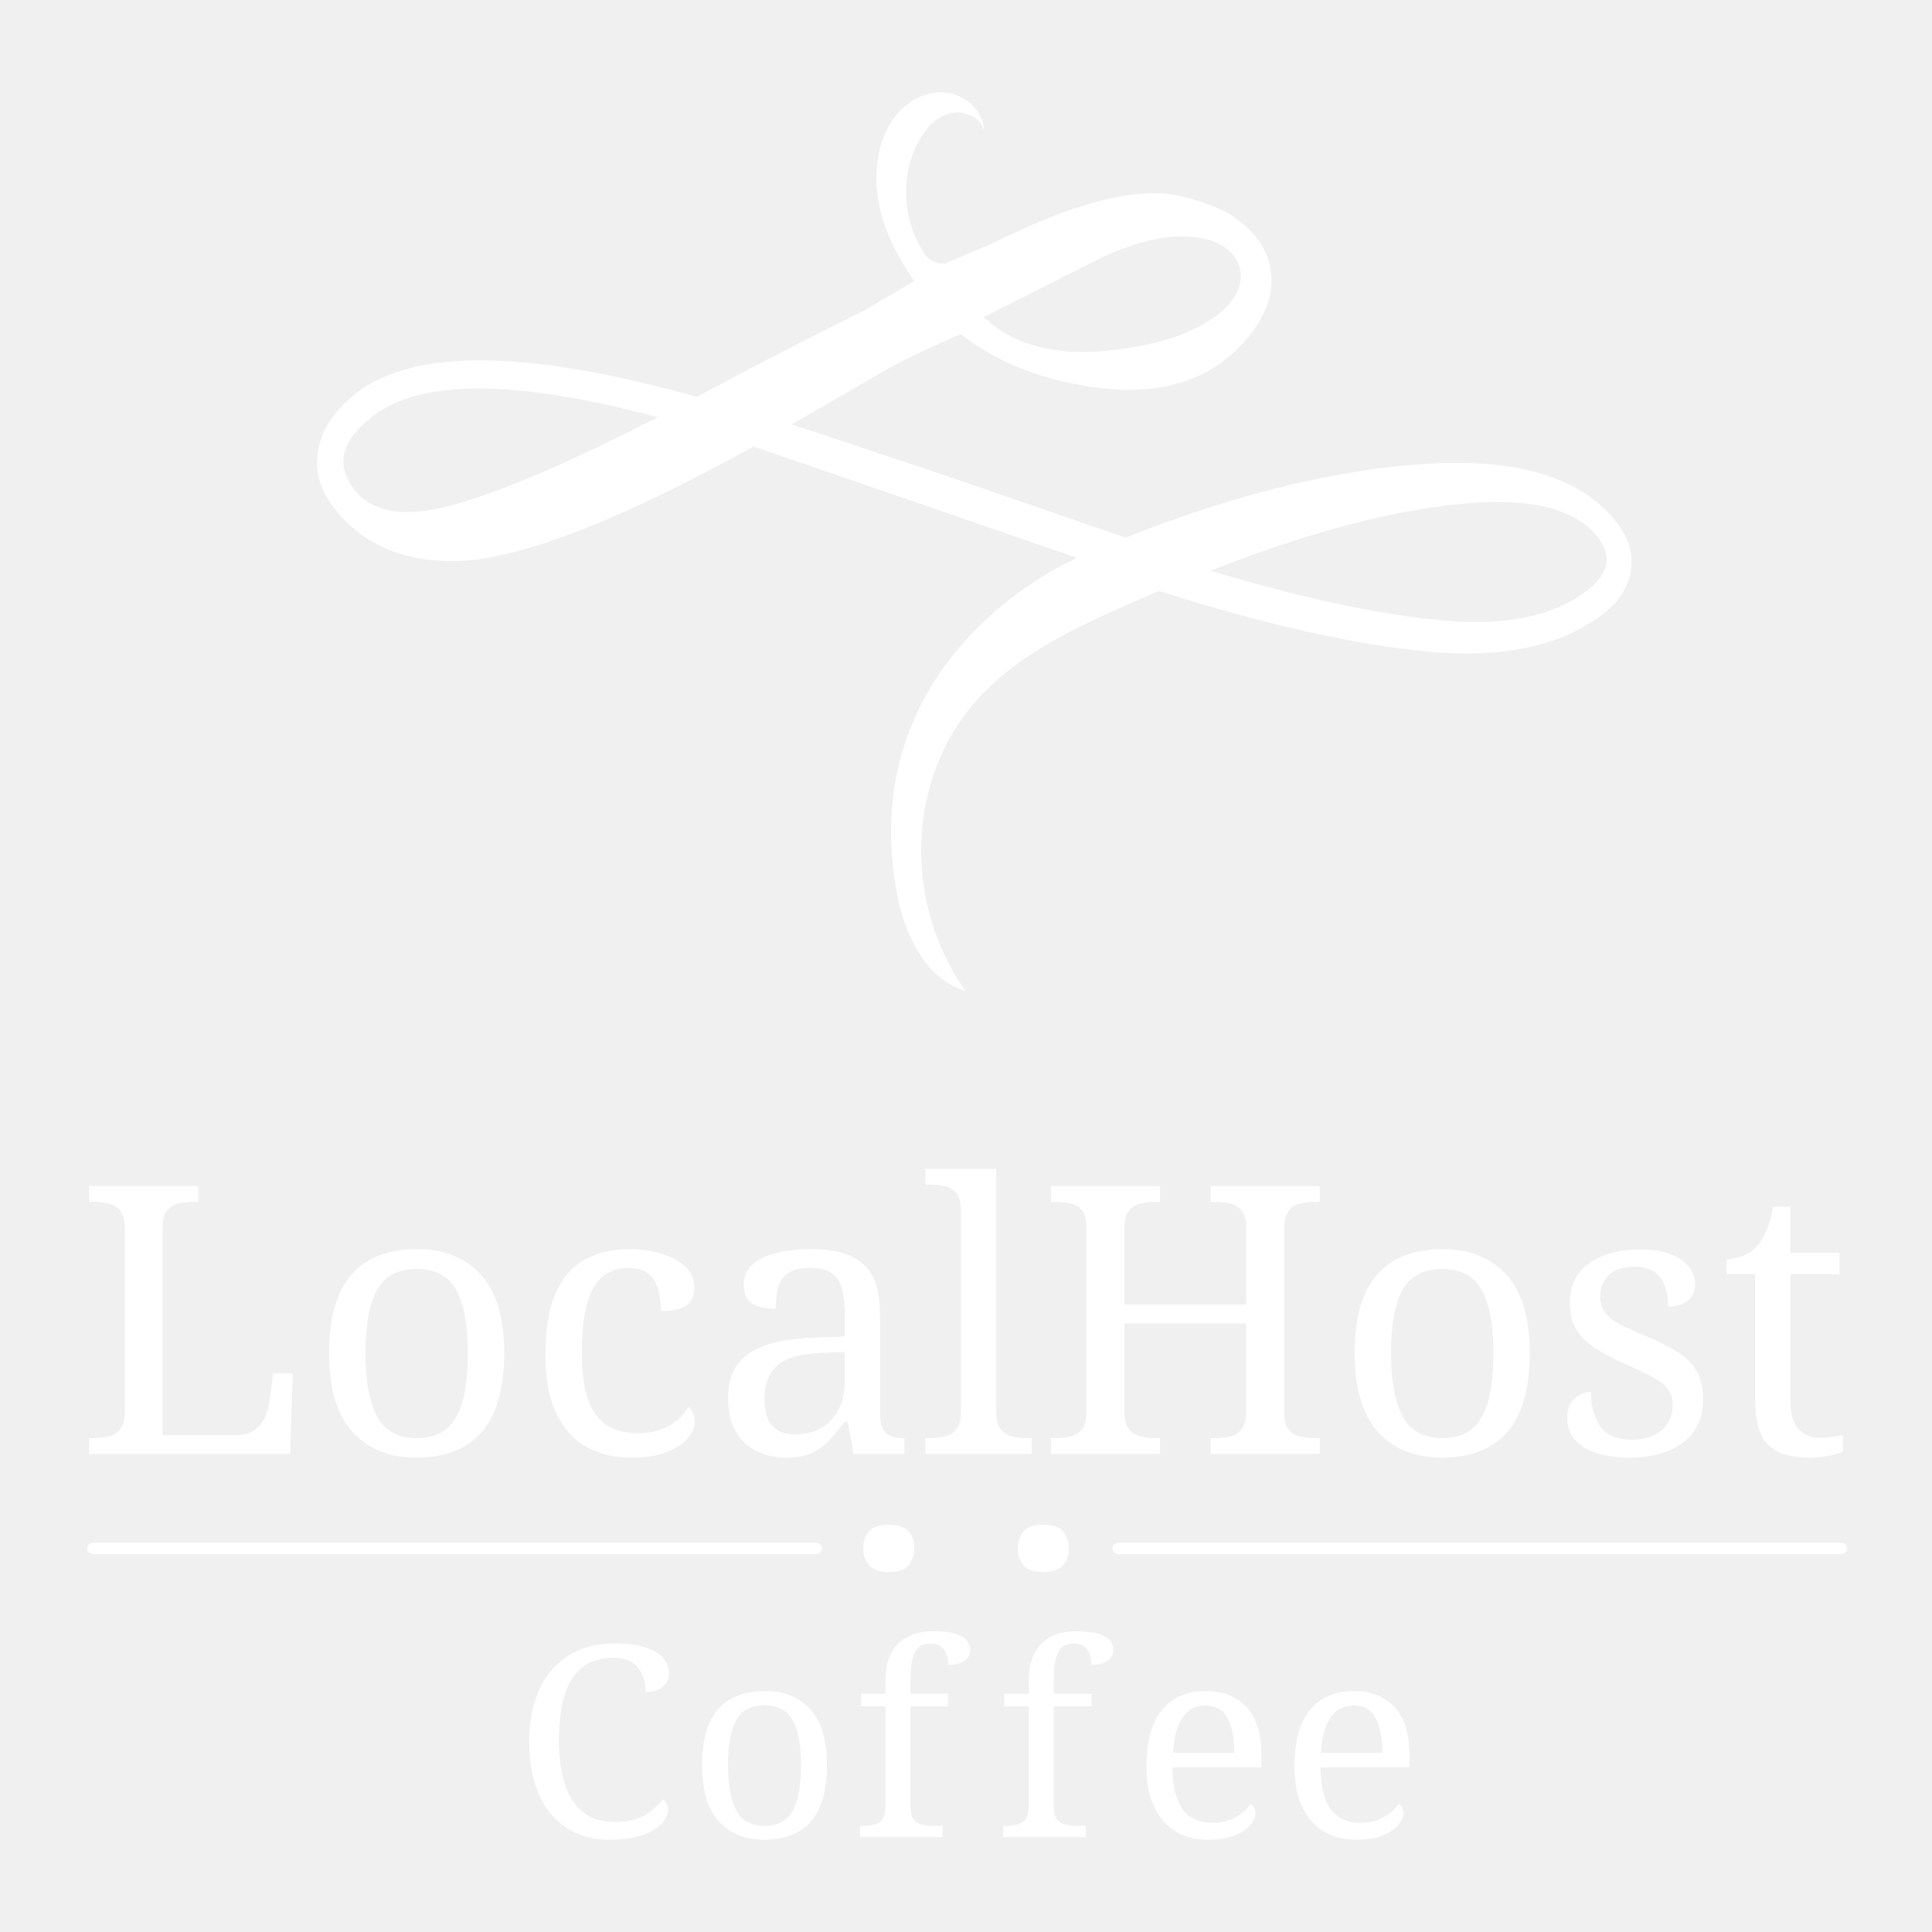
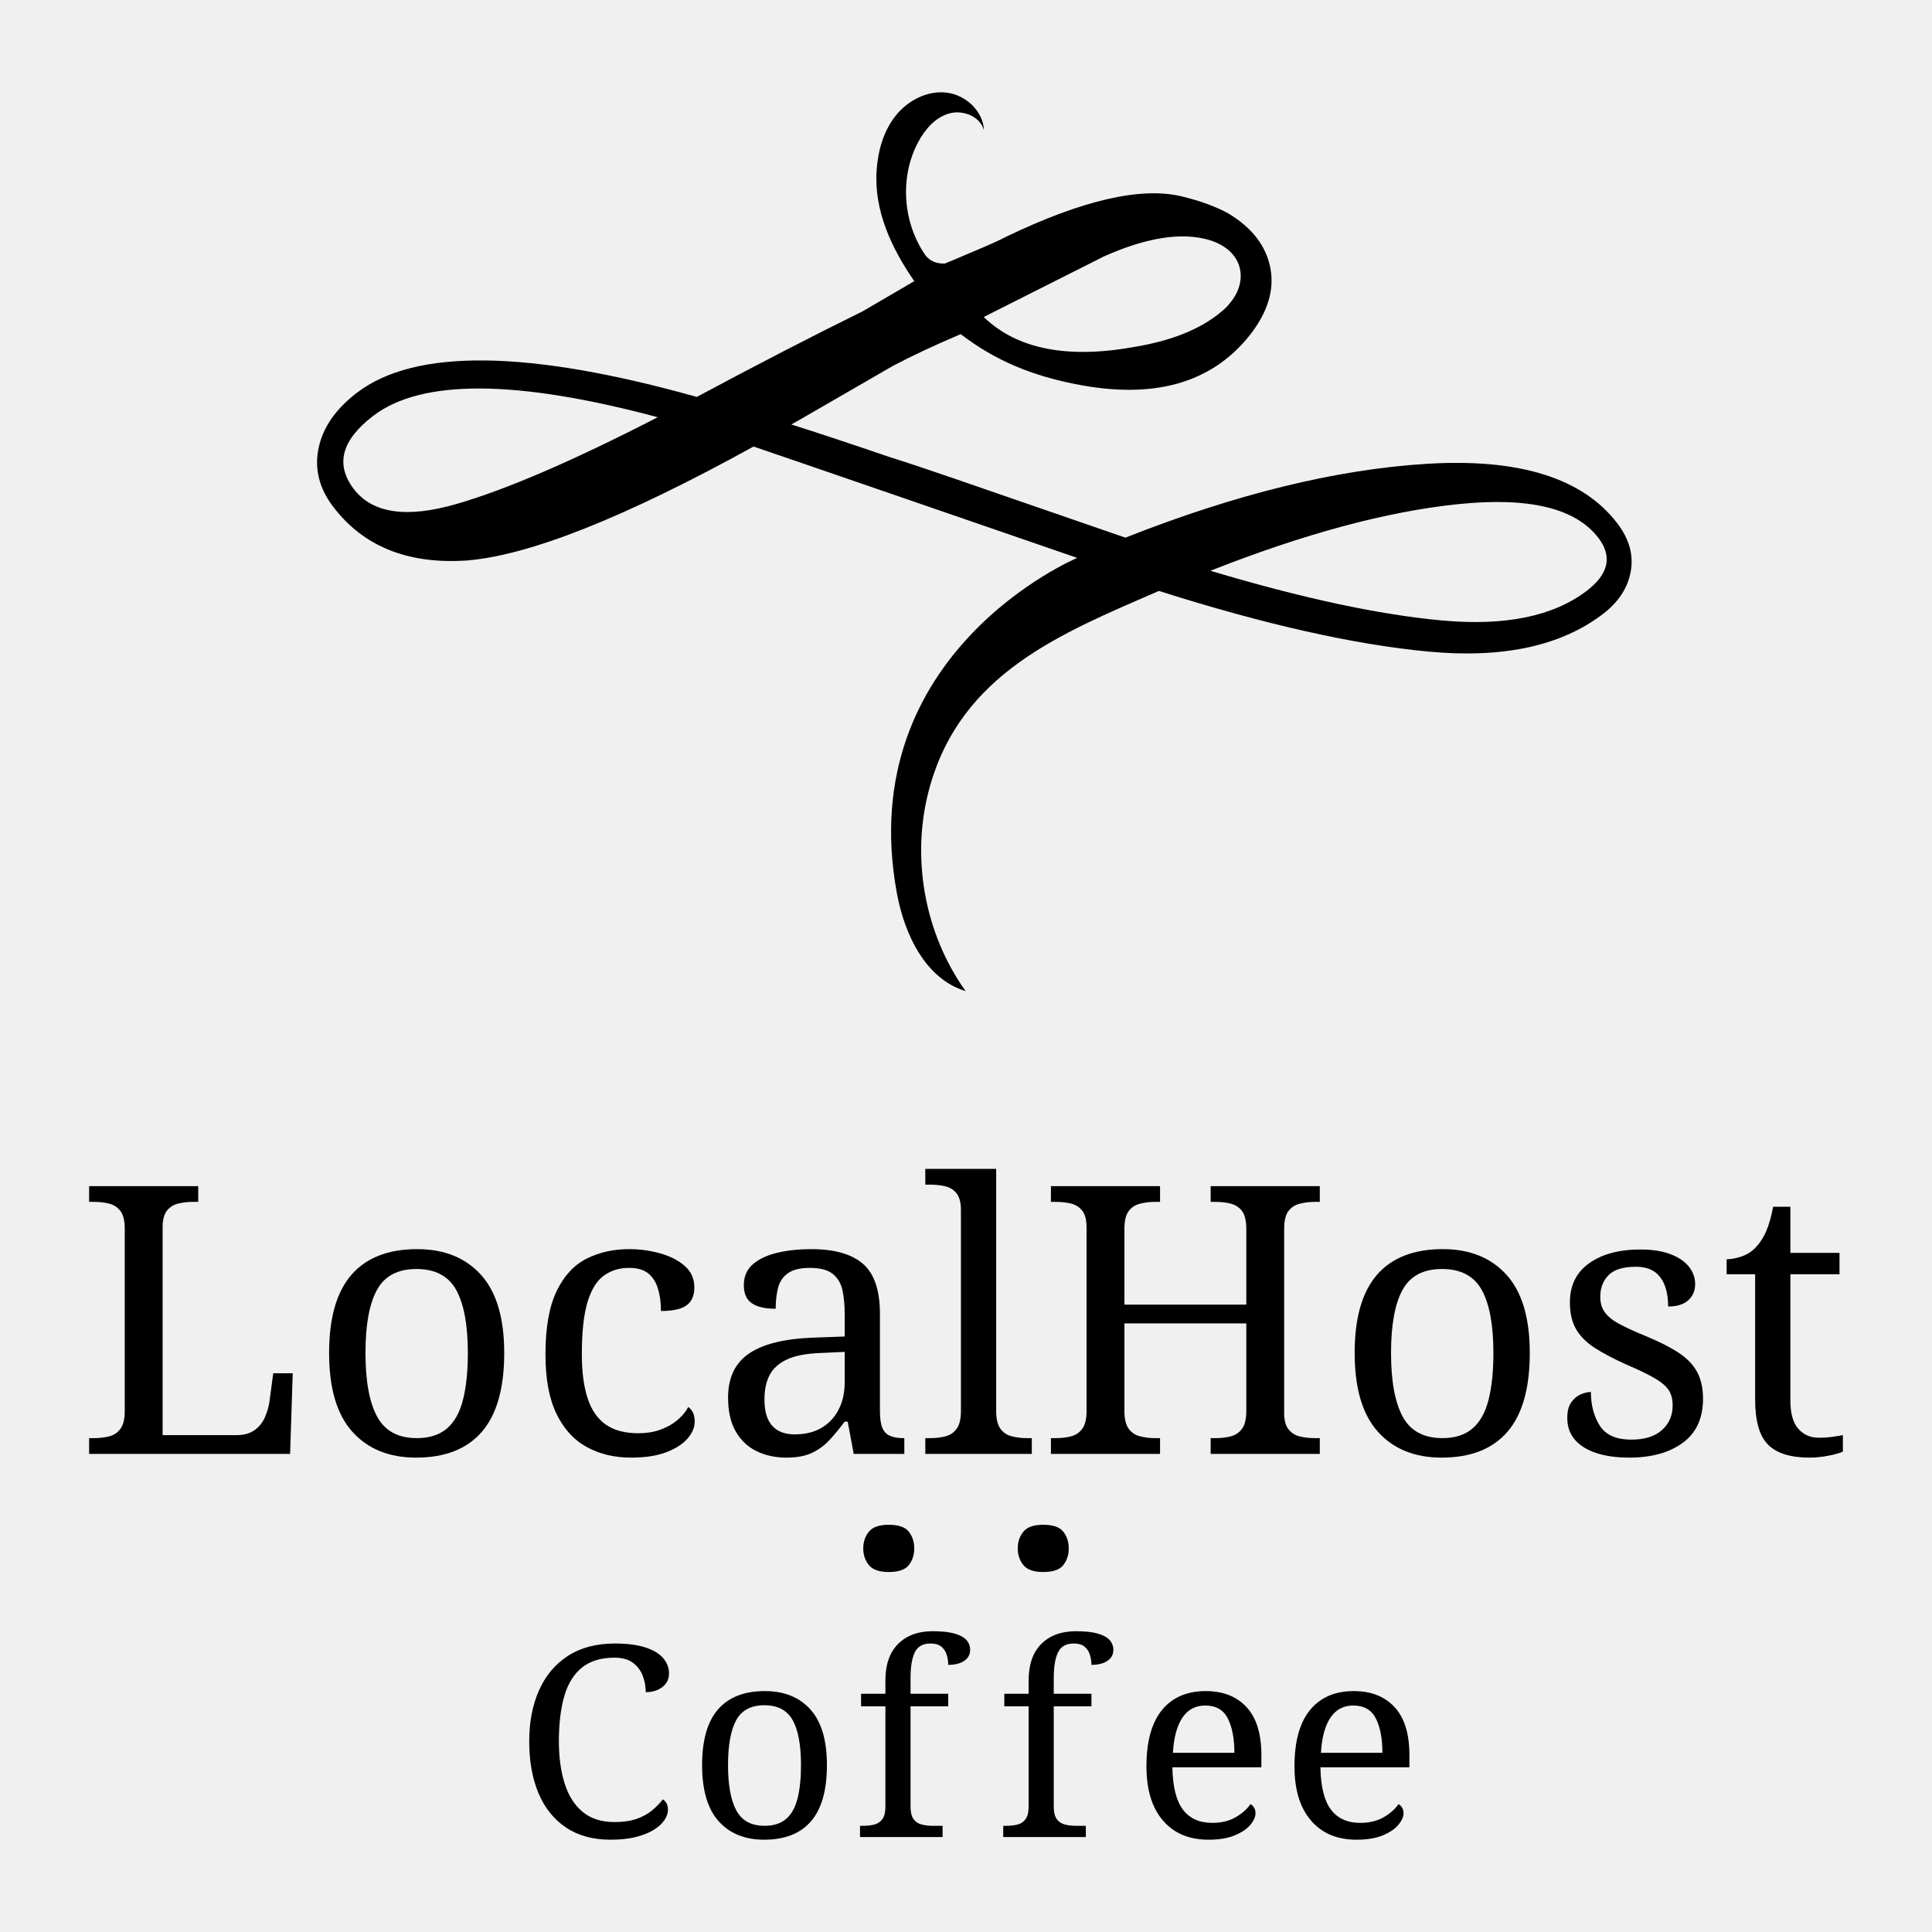
<svg xmlns="http://www.w3.org/2000/svg" id="uuid-7a4a99fc-81d3-4033-9d2c-7898f757e4ec" data-name="Layer 1" width="3000" height="3000" viewBox="0 0 3000 3000">
-   <path d="M2511.621,812.993c-53.727-70.779-152.669-101.688-296.796-92.727-140.568,8.732-296.33,47.01-467.244,114.607-32.35-11.142-70.178-24.203-113.601-39.223-118.609-40.998-202.607-70.324-252.54-85.943-67.274-22.91-118.179-39.774-152.674-50.564,12.177-6.651,63.102-36.423,157.566-90.902,31.103-16.19,59.541-29.808,105.429-49.397,55.052,42.179,111.885,64.365,177.212,77.389,121.57,24.534,212.153-.747,271.73-75.818,27.829-35.464,38.463-70.251,31.878-104.415-6.613-34.148-28.341-62.346-65.181-84.57-19.74-10.834-44.122-19.721-73.148-26.647-63.022-14.858-153.47,6.012-271.398,62.567-20.702,10.726-42.58,19.429-64.016,28.54-10.529,4.475-21.032,9.098-31.661,13.337-12.053.596-23.919-3.712-30.748-13.677-34.605-50.507-39.648-120.553-10.746-174.808,10.536-19.778,26.413-38.305,47.948-44.502,21.536-6.199,48.692,4.523,54.242,26.236-1.107-30.082-28.576-55.358-58.49-58.707-29.914-3.351-59.94,12.396-78.668,35.962-18.729,23.566-27.273,53.91-29.451,83.931-4.615,63.588,23.567,122.469,58.452,172.928l-80.611,47.042c-74.918,36.818-160.534,80.987-257.12,132.69-261.603-73.28-437.485-75.454-527.64-6.553-33.022,25.24-52.912,53.89-59.62,85.923-6.723,32.015.769,62.371,22.547,91.057,46.916,61.807,116.05,89.657,207.353,83.588,97.113-7.711,245.624-66.706,445.476-176.962,24.491,8.134,491.504,169.063,502.62,172.923-.007.005-348.67,146.048-280.132,520.264,11.782,64.326,44.37,133.536,106.786,152.384-64.231-89.799-85.412-209.214-56.003-315.733,49.024-177.56,202.97-239.243,356.251-305.602,163.541,51.935,303.065,83.323,418.535,94.187,115.43,10.843,205.755-8.629,270.932-58.442,24.097-18.415,38.452-40.375,43.103-65.859,4.625-25.489-2.217-50.324-20.571-74.504ZM1537.632,487.133l176.092-88.737c66.735-29.863,121.616-38.369,164.666-25.537,12.959,4.121,23.418,9.931,31.35,17.446,7.907,7.499,13.06,16.24,15.444,26.254,2.357,9.998,1.737,20.285-1.843,30.804-3.586,10.548-10.413,20.904-20.483,31.064-31.764,29.484-77.929,49.411-138.51,59.765-105.895,19.614-184.84,4.301-236.791-45.952l10.075-5.107ZM708.814,782.605c-77.48,22.407-130.696,14.612-159.597-23.46-28.911-38.088-18.784-75.893,30.307-113.412,74.986-57.309,222.239-56.606,441.755,2.133-130.819,67.398-234.986,112.33-312.465,134.739ZM2463.909,917.392c-51.788,39.582-126.53,54.945-224.223,46.099-97.723-8.853-217.771-34.593-360.164-77.215,145.467-57.391,273.413-91.857,383.912-103.367,110.439-11.521,183.357,5.998,218.731,52.599,21.752,28.657,15.664,55.959-18.256,81.884Z" style="fill: #fff;" />
+   <path d="M2511.621,812.993c-53.727-70.779-152.669-101.688-296.796-92.727-140.568,8.732-296.33,47.01-467.244,114.607-32.35-11.142-70.178-24.203-113.601-39.223-118.609-40.998-202.607-70.324-252.54-85.943-67.274-22.91-118.179-39.774-152.674-50.564,12.177-6.651,63.102-36.423,157.566-90.902,31.103-16.19,59.541-29.808,105.429-49.397,55.052,42.179,111.885,64.365,177.212,77.389,121.57,24.534,212.153-.747,271.73-75.818,27.829-35.464,38.463-70.251,31.878-104.415-6.613-34.148-28.341-62.346-65.181-84.57-19.74-10.834-44.122-19.721-73.148-26.647-63.022-14.858-153.47,6.012-271.398,62.567-20.702,10.726-42.58,19.429-64.016,28.54-10.529,4.475-21.032,9.098-31.661,13.337-12.053.596-23.919-3.712-30.748-13.677-34.605-50.507-39.648-120.553-10.746-174.808,10.536-19.778,26.413-38.305,47.948-44.502,21.536-6.199,48.692,4.523,54.242,26.236-1.107-30.082-28.576-55.358-58.49-58.707-29.914-3.351-59.94,12.396-78.668,35.962-18.729,23.566-27.273,53.91-29.451,83.931-4.615,63.588,23.567,122.469,58.452,172.928l-80.611,47.042c-74.918,36.818-160.534,80.987-257.12,132.69-261.603-73.28-437.485-75.454-527.64-6.553-33.022,25.24-52.912,53.89-59.62,85.923-6.723,32.015.769,62.371,22.547,91.057,46.916,61.807,116.05,89.657,207.353,83.588,97.113-7.711,245.624-66.706,445.476-176.962,24.491,8.134,491.504,169.063,502.62,172.923-.007.005-348.67,146.048-280.132,520.264,11.782,64.326,44.37,133.536,106.786,152.384-64.231-89.799-85.412-209.214-56.003-315.733,49.024-177.56,202.97-239.243,356.251-305.602,163.541,51.935,303.065,83.323,418.535,94.187,115.43,10.843,205.755-8.629,270.932-58.442,24.097-18.415,38.452-40.375,43.103-65.859,4.625-25.489-2.217-50.324-20.571-74.504ZM1537.632,487.133l176.092-88.737c66.735-29.863,121.616-38.369,164.666-25.537,12.959,4.121,23.418,9.931,31.35,17.446,7.907,7.499,13.06,16.24,15.444,26.254,2.357,9.998,1.737,20.285-1.843,30.804-3.586,10.548-10.413,20.904-20.483,31.064-31.764,29.484-77.929,49.411-138.51,59.765-105.895,19.614-184.84,4.301-236.791-45.952l10.075-5.107ZM708.814,782.605c-77.48,22.407-130.696,14.612-159.597-23.46-28.911-38.088-18.784-75.893,30.307-113.412,74.986-57.309,222.239-56.606,441.755,2.133-130.819,67.398-234.986,112.33-312.465,134.739ZM2463.909,917.392c-51.788,39.582-126.53,54.945-224.223,46.099-97.723-8.853-217.771-34.593-360.164-77.215,145.467-57.391,273.413-91.857,383.912-103.367,110.439-11.521,183.357,5.998,218.731,52.599,21.752,28.657,15.664,55.959-18.256,81.884Z" fill="{props.fill}" />
  <g>
-     <path d="M138.385,2257.561v-24.456h7.571c8.924,0,16.976-.961,24.163-2.911,7.179-1.939,12.902-5.914,17.178-11.935,4.265-6.016,6.403-15.04,6.403-27.078v-282.979c0-12.419-2.138-21.545-6.403-27.368-4.276-5.823-9.999-9.695-17.178-11.645-7.187-1.939-15.239-2.911-24.163-2.911h-7.571v-24.456h169.44v24.456h-7.568c-8.544,0-16.405.876-23.584,2.621-7.187,1.746-13.01,5.442-17.468,11.065-4.467,5.629-6.696,14.261-6.696,25.906v322.578h114.708c11.645,0,21.053-2.621,28.241-7.858,7.176-5.243,12.518-11.941,16.012-20.089,3.491-8.154,5.823-16.302,6.985-24.456l5.823-43.67h30.279l-4.077,125.187H138.385Z" style="fill: #fff;" />
-     <path d="M646.117,2263.384c-41.924,0-74.921-13.391-98.985-40.179-24.075-26.782-36.102-67.541-36.102-122.276,0-54.337,11.546-94.806,34.646-121.4,23.089-26.583,57.152-39.883,102.187-39.883,41.924,0,74.913,13.3,98.985,39.883,24.064,26.594,36.102,67.063,36.102,121.4,0,54.735-11.554,95.494-34.646,122.276-23.1,26.788-57.163,40.179-102.187,40.179ZM647.279,2233.105c19.407,0,34.936-4.947,46.581-14.847,11.645-9.9,19.99-24.746,25.039-44.546,5.038-19.794,7.568-44.051,7.568-72.783,0-43.465-6.022-76.076-18.051-97.82-12.035-21.733-32.608-32.605-61.721-32.605s-49.592,10.872-61.428,32.605c-11.844,21.744-17.758,54.354-17.758,97.82,0,43.482,6.013,76.377,18.048,98.695,12.029,22.33,32.608,33.48,61.721,33.48Z" style="fill: #fff;" />
-     <path d="M979.751,2263.384c-25.619,0-48.426-5.442-68.416-16.302-19.996-10.866-35.718-28.039-47.161-51.534-11.455-23.478-17.178-54.241-17.178-92.287,0-41.532,5.723-74.239,17.178-98.11,11.443-23.876,26.975-40.759,46.581-50.658,19.595-9.9,41.631-14.847,66.085-14.847,16.305,0,32.218,2.138,47.747,6.403,15.52,4.276,28.331,10.77,38.43,19.504,10.09,8.734,15.139,19.902,15.139,33.48,0,8.939-1.948,16.115-5.823,21.545-3.887,5.442-9.61,9.32-17.178,11.645-7.568,2.331-17.178,3.497-28.823,3.497,0-12.419-1.456-23.677-4.367-33.776-2.911-10.087-7.858-18.139-14.847-24.161-6.988-6.016-17.087-9.024-30.279-9.024-14.756,0-27.658,3.884-38.72,11.645-11.062,7.767-19.606,21.352-25.619,40.759-6.022,19.413-9.024,46.581-9.024,81.517,0,27.567,3.002,50.465,9.024,68.706,6.013,18.247,15.43,31.831,28.241,40.759,12.808,8.933,29.696,13.391,50.655,13.391,12.029,0,23.092-1.746,33.19-5.243,10.09-3.491,18.924-8.342,26.492-14.557,7.571-6.204,13.485-13.192,17.761-20.959,3.102,2.331,5.53,5.339,7.278,9.024,1.746,3.696,2.618,8.251,2.618,13.687,0,8.933-3.693,17.667-11.062,26.202-7.378,8.541-18.341,15.626-32.897,21.249-14.557,5.624-32.897,8.444-55.025,8.444Z" style="fill: #fff;" />
-     <path d="M1220.803,2263.384c-17.087,0-32.517-3.4-46.291-10.19-13.783-6.789-24.553-17.076-32.315-30.859-7.77-13.778-11.645-31.155-11.645-52.114,0-31.052,10.963-53.951,32.897-68.706,21.926-14.75,55.216-22.898,99.858-24.456l48.33-1.746v-34.936c0-13.977-1.166-26.293-3.494-36.977-2.329-10.667-7.378-19.111-15.139-25.326-7.77-6.204-19.606-9.314-35.519-9.314-14.756,0-26.009,2.718-33.77,8.148-7.77,5.442-12.911,12.913-15.43,22.421-2.53,9.513-3.784,20.476-3.784,32.895-16.305,0-28.633-2.809-36.974-8.444-8.353-5.618-12.518-15.034-12.518-28.238,0-13.584,4.748-24.456,14.264-32.605,9.507-8.154,22.219-14.068,38.14-17.764,15.91-3.685,33.378-5.527,52.404-5.527,35.709,0,62.392,7.568,80.062,22.705,17.658,15.142,26.492,41.151,26.492,78.026v150.804c0,10.872,1.166,19.316,3.494,25.332,2.329,6.022,6.204,10.286,11.645,12.811,5.43,2.525,12.419,3.781,20.962,3.781h1.746v24.456h-78.606l-9.317-50.073h-4.657c-8.151,10.872-16.112,20.476-23.873,28.818-7.77,8.353-16.794,14.949-27.075,19.799-10.289,4.85-23.584,7.278-39.886,7.278ZM1234.194,2227.282c15.913,0,29.597-3.292,41.051-9.9,11.443-6.596,20.379-16.012,26.785-28.238,6.403-12.225,9.607-26.492,9.607-42.794v-47.167l-37.264,1.746c-22.128.785-39.505,4.077-52.114,9.9-12.618,5.823-21.645,13.886-27.075,24.166-5.442,10.286-8.151,23.001-8.151,38.137,0,12.038,1.746,22.034,5.24,29.989,3.494,7.961,8.734,13.971,15.719,18.048,6.988,4.077,15.722,6.113,26.202,6.113Z" style="fill: #fff;" />
-     <path d="M1436.816,2257.561v-24.456h7.571c8.924,0,16.976-.961,24.163-2.911,7.179-1.939,12.902-5.914,17.178-11.935,4.265-6.016,6.403-15.04,6.403-27.078v-312.093c0-11.645-2.238-20.277-6.696-25.912-4.467-5.624-10.289-9.314-17.468-11.06-7.187-1.751-15.049-2.621-23.581-2.621h-7.571v-24.456h110.051v376.142c0,12.038,2.127,21.062,6.403,27.078,4.267,6.022,10.09,9.996,17.468,11.935,7.369,1.95,15.33,2.911,23.873,2.911h7.571v24.456h-165.366Z" style="fill: #fff;" />
-     <path d="M1631.876,2257.561v-24.456h7.571c8.924,0,16.976-.961,24.163-2.911,7.179-1.939,12.902-5.914,17.178-11.935,4.265-6.016,6.403-15.04,6.403-27.078v-285.311c0-11.645-2.238-20.277-6.696-25.906-4.467-5.624-10.289-9.32-17.468-11.065-7.187-1.746-15.049-2.621-23.581-2.621h-7.571v-24.456h169.44v24.456h-7.568c-8.544,0-16.504.972-23.873,2.911-7.378,1.95-13.201,5.823-17.468,11.645-4.276,5.823-6.405,14.949-6.405,27.368v117.619h189.237v-117.619c0-12.419-2.138-21.545-6.405-27.368-4.276-5.823-9.996-9.695-17.175-11.645-7.187-1.939-15.239-2.911-24.163-2.911h-7.571v-24.456h169.44v24.456h-7.568c-8.544,0-16.504.972-23.873,2.911-7.378,1.95-13.201,5.823-17.468,11.645-4.276,5.823-6.405,14.949-6.405,27.368v285.891c0,11.264,2.229,19.708,6.696,25.332,4.458,5.629,10.281,9.314,17.468,11.06,7.179,1.751,15.04,2.621,23.584,2.621h7.568v24.456h-169.44v-24.456h7.571c8.924,0,16.976-.961,24.163-2.911,7.179-1.939,12.899-5.914,17.175-11.935,4.267-6.016,6.405-15.04,6.405-27.078v-136.247h-189.237v136.247c0,12.038,2.129,21.062,6.405,27.078,4.267,6.022,10.09,9.996,17.468,11.935,7.369,1.95,15.33,2.911,23.873,2.911h7.568v24.456h-169.44Z" style="fill: #fff;" />
-     <path d="M2238.599,2263.384c-41.924,0-74.921-13.391-98.985-40.179-24.075-26.782-36.102-67.541-36.102-122.276,0-54.337,11.546-94.806,34.646-121.4,23.089-26.583,57.152-39.883,102.187-39.883,41.924,0,74.913,13.3,98.985,39.883,24.064,26.594,36.102,67.063,36.102,121.4,0,54.735-11.554,95.494-34.646,122.276-23.1,26.788-57.163,40.179-102.187,40.179ZM2239.761,2233.105c19.407,0,34.936-4.947,46.581-14.847,11.645-9.9,19.99-24.746,25.039-44.546,5.038-19.794,7.568-44.051,7.568-72.783,0-43.465-6.022-76.076-18.051-97.82-12.035-21.733-32.608-32.605-61.721-32.605s-49.592,10.872-61.428,32.605c-11.844,21.744-17.758,54.354-17.758,97.82,0,43.482,6.013,76.377,18.048,98.695,12.029,22.33,32.608,33.48,61.721,33.48Z" style="fill: #fff;" />
-     <path d="M2529.729,2263.384c-19.416,0-36.301-2.331-50.658-6.988-14.363-4.657-25.528-11.543-33.48-20.669-7.961-9.115-11.935-20.47-11.935-34.06,0-10.485,2.129-18.634,6.405-24.456,4.267-5.823,9.214-9.9,14.847-12.231,5.624-2.326,10.773-3.491,15.43-3.491,0,20.186,4.56,37.557,13.684,52.114,9.118,14.557,25.52,21.835,49.203,21.835,20.57,0,36.392-4.953,47.454-14.847,11.062-9.9,16.595-22.608,16.595-38.143,0-9.695-2.038-17.656-6.116-23.871-4.074-6.204-11.262-12.316-21.542-18.344-10.289-6.01-24.948-13.101-43.963-21.249-19.797-8.927-36.198-17.559-49.2-25.912-13.01-8.342-22.708-18.048-29.113-29.113-6.405-11.065-9.607-24.94-9.607-41.634,0-26.39,9.988-46.672,29.986-60.842,19.987-14.17,46.482-21.255,79.479-21.255,18.634,0,34.254,2.428,46.871,7.278,12.612,4.856,22.128,11.355,28.533,19.504,6.403,8.154,9.607,17.087,9.607,26.788,0,10.48-3.594,18.924-10.773,25.326-7.187,6.408-17.568,9.61-31.152,9.61,0-19.407-4.074-34.544-12.228-45.416-8.151-10.866-20.769-16.308-37.847-16.308-19.797,0-33.969,4.367-42.504,13.101-8.544,8.734-12.811,19.902-12.811,33.48,0,9.712,2.422,17.86,7.278,24.456,4.85,6.607,12.612,12.72,23.291,18.344,10.673,5.629,24.547,11.935,41.634,18.924,20.57,8.541,37.264,17.087,50.073,25.616,12.811,8.546,22.219,18.446,28.241,29.699,6.013,11.264,9.027,25.036,9.027,41.339,0,30.279-10.482,53.086-31.445,68.416-20.959,15.341-48.719,23.001-83.263,23.001Z" style="fill: #fff;" />
-     <path d="M2809.794,2263.384c-29.506,0-50.948-6.698-64.339-20.089-13.394-13.391-20.089-36.773-20.089-70.162v-194.479h-44.253v-23.291c6.988,0,14.747-1.456,23.291-4.367,8.535-2.911,15.913-7.659,22.128-14.261,6.596-6.988,12.026-15.523,16.302-25.622,4.267-10.087,7.762-22.506,10.48-37.267h26.785v71.623h76.277v33.185h-76.277v196.225c0,19.799,4.077,34.356,12.228,43.67,8.151,9.32,18.824,13.977,32.025,13.977,6.988,0,13.391-.381,19.214-1.166,5.823-.773,11.839-1.746,18.051-2.911v25.622c-5.049,2.326-12.618,4.458-22.708,6.403-10.099,1.939-19.797,2.911-29.113,2.911Z" style="fill: #fff;" />
+     <path d="M138.385,2257.561v-24.456h7.571c8.924,0,16.976-.961,24.163-2.911,7.179-1.939,12.902-5.914,17.178-11.935,4.265-6.016,6.403-15.04,6.403-27.078v-282.979c0-12.419-2.138-21.545-6.403-27.368-4.276-5.823-9.999-9.695-17.178-11.645-7.187-1.939-15.239-2.911-24.163-2.911h-7.571v-24.456h169.44v24.456h-7.568c-8.544,0-16.405.876-23.584,2.621-7.187,1.746-13.01,5.442-17.468,11.065-4.467,5.629-6.696,14.261-6.696,25.906v322.578h114.708c11.645,0,21.053-2.621,28.241-7.858,7.176-5.243,12.518-11.941,16.012-20.089,3.491-8.154,5.823-16.302,6.985-24.456l5.823-43.67h30.279l-4.077,125.187H138.385Z" fill="{props.fill}" />
+     <path d="M646.117,2263.384c-41.924,0-74.921-13.391-98.985-40.179-24.075-26.782-36.102-67.541-36.102-122.276,0-54.337,11.546-94.806,34.646-121.4,23.089-26.583,57.152-39.883,102.187-39.883,41.924,0,74.913,13.3,98.985,39.883,24.064,26.594,36.102,67.063,36.102,121.4,0,54.735-11.554,95.494-34.646,122.276-23.1,26.788-57.163,40.179-102.187,40.179ZM647.279,2233.105c19.407,0,34.936-4.947,46.581-14.847,11.645-9.9,19.99-24.746,25.039-44.546,5.038-19.794,7.568-44.051,7.568-72.783,0-43.465-6.022-76.076-18.051-97.82-12.035-21.733-32.608-32.605-61.721-32.605s-49.592,10.872-61.428,32.605c-11.844,21.744-17.758,54.354-17.758,97.82,0,43.482,6.013,76.377,18.048,98.695,12.029,22.33,32.608,33.48,61.721,33.48Z" fill="{props.fill}" />
+     <path d="M979.751,2263.384c-25.619,0-48.426-5.442-68.416-16.302-19.996-10.866-35.718-28.039-47.161-51.534-11.455-23.478-17.178-54.241-17.178-92.287,0-41.532,5.723-74.239,17.178-98.11,11.443-23.876,26.975-40.759,46.581-50.658,19.595-9.9,41.631-14.847,66.085-14.847,16.305,0,32.218,2.138,47.747,6.403,15.52,4.276,28.331,10.77,38.43,19.504,10.09,8.734,15.139,19.902,15.139,33.48,0,8.939-1.948,16.115-5.823,21.545-3.887,5.442-9.61,9.32-17.178,11.645-7.568,2.331-17.178,3.497-28.823,3.497,0-12.419-1.456-23.677-4.367-33.776-2.911-10.087-7.858-18.139-14.847-24.161-6.988-6.016-17.087-9.024-30.279-9.024-14.756,0-27.658,3.884-38.72,11.645-11.062,7.767-19.606,21.352-25.619,40.759-6.022,19.413-9.024,46.581-9.024,81.517,0,27.567,3.002,50.465,9.024,68.706,6.013,18.247,15.43,31.831,28.241,40.759,12.808,8.933,29.696,13.391,50.655,13.391,12.029,0,23.092-1.746,33.19-5.243,10.09-3.491,18.924-8.342,26.492-14.557,7.571-6.204,13.485-13.192,17.761-20.959,3.102,2.331,5.53,5.339,7.278,9.024,1.746,3.696,2.618,8.251,2.618,13.687,0,8.933-3.693,17.667-11.062,26.202-7.378,8.541-18.341,15.626-32.897,21.249-14.557,5.624-32.897,8.444-55.025,8.444Z" fill="{props.fill}" />
+     <path d="M1220.803,2263.384c-17.087,0-32.517-3.4-46.291-10.19-13.783-6.789-24.553-17.076-32.315-30.859-7.77-13.778-11.645-31.155-11.645-52.114,0-31.052,10.963-53.951,32.897-68.706,21.926-14.75,55.216-22.898,99.858-24.456l48.33-1.746v-34.936c0-13.977-1.166-26.293-3.494-36.977-2.329-10.667-7.378-19.111-15.139-25.326-7.77-6.204-19.606-9.314-35.519-9.314-14.756,0-26.009,2.718-33.77,8.148-7.77,5.442-12.911,12.913-15.43,22.421-2.53,9.513-3.784,20.476-3.784,32.895-16.305,0-28.633-2.809-36.974-8.444-8.353-5.618-12.518-15.034-12.518-28.238,0-13.584,4.748-24.456,14.264-32.605,9.507-8.154,22.219-14.068,38.14-17.764,15.91-3.685,33.378-5.527,52.404-5.527,35.709,0,62.392,7.568,80.062,22.705,17.658,15.142,26.492,41.151,26.492,78.026v150.804c0,10.872,1.166,19.316,3.494,25.332,2.329,6.022,6.204,10.286,11.645,12.811,5.43,2.525,12.419,3.781,20.962,3.781h1.746v24.456h-78.606l-9.317-50.073h-4.657c-8.151,10.872-16.112,20.476-23.873,28.818-7.77,8.353-16.794,14.949-27.075,19.799-10.289,4.85-23.584,7.278-39.886,7.278ZM1234.194,2227.282c15.913,0,29.597-3.292,41.051-9.9,11.443-6.596,20.379-16.012,26.785-28.238,6.403-12.225,9.607-26.492,9.607-42.794v-47.167l-37.264,1.746c-22.128.785-39.505,4.077-52.114,9.9-12.618,5.823-21.645,13.886-27.075,24.166-5.442,10.286-8.151,23.001-8.151,38.137,0,12.038,1.746,22.034,5.24,29.989,3.494,7.961,8.734,13.971,15.719,18.048,6.988,4.077,15.722,6.113,26.202,6.113Z" fill="{props.fill}" />
+     <path d="M1436.816,2257.561v-24.456h7.571c8.924,0,16.976-.961,24.163-2.911,7.179-1.939,12.902-5.914,17.178-11.935,4.265-6.016,6.403-15.04,6.403-27.078v-312.093c0-11.645-2.238-20.277-6.696-25.912-4.467-5.624-10.289-9.314-17.468-11.06-7.187-1.751-15.049-2.621-23.581-2.621h-7.571v-24.456h110.051v376.142c0,12.038,2.127,21.062,6.403,27.078,4.267,6.022,10.09,9.996,17.468,11.935,7.369,1.95,15.33,2.911,23.873,2.911h7.571v24.456h-165.366Z" fill="{props.fill}" />
+     <path d="M1631.876,2257.561v-24.456h7.571c8.924,0,16.976-.961,24.163-2.911,7.179-1.939,12.902-5.914,17.178-11.935,4.265-6.016,6.403-15.04,6.403-27.078v-285.311c0-11.645-2.238-20.277-6.696-25.906-4.467-5.624-10.289-9.32-17.468-11.065-7.187-1.746-15.049-2.621-23.581-2.621h-7.571v-24.456h169.44v24.456h-7.568c-8.544,0-16.504.972-23.873,2.911-7.378,1.95-13.201,5.823-17.468,11.645-4.276,5.823-6.405,14.949-6.405,27.368v117.619h189.237v-117.619c0-12.419-2.138-21.545-6.405-27.368-4.276-5.823-9.996-9.695-17.175-11.645-7.187-1.939-15.239-2.911-24.163-2.911h-7.571v-24.456h169.44v24.456h-7.568c-8.544,0-16.504.972-23.873,2.911-7.378,1.95-13.201,5.823-17.468,11.645-4.276,5.823-6.405,14.949-6.405,27.368v285.891c0,11.264,2.229,19.708,6.696,25.332,4.458,5.629,10.281,9.314,17.468,11.06,7.179,1.751,15.04,2.621,23.584,2.621h7.568v24.456h-169.44v-24.456h7.571c8.924,0,16.976-.961,24.163-2.911,7.179-1.939,12.899-5.914,17.175-11.935,4.267-6.016,6.405-15.04,6.405-27.078v-136.247h-189.237v136.247c0,12.038,2.129,21.062,6.405,27.078,4.267,6.022,10.09,9.996,17.468,11.935,7.369,1.95,15.33,2.911,23.873,2.911h7.568v24.456h-169.44Z" fill="{props.fill}" />
+     <path d="M2238.599,2263.384c-41.924,0-74.921-13.391-98.985-40.179-24.075-26.782-36.102-67.541-36.102-122.276,0-54.337,11.546-94.806,34.646-121.4,23.089-26.583,57.152-39.883,102.187-39.883,41.924,0,74.913,13.3,98.985,39.883,24.064,26.594,36.102,67.063,36.102,121.4,0,54.735-11.554,95.494-34.646,122.276-23.1,26.788-57.163,40.179-102.187,40.179ZM2239.761,2233.105c19.407,0,34.936-4.947,46.581-14.847,11.645-9.9,19.99-24.746,25.039-44.546,5.038-19.794,7.568-44.051,7.568-72.783,0-43.465-6.022-76.076-18.051-97.82-12.035-21.733-32.608-32.605-61.721-32.605s-49.592,10.872-61.428,32.605c-11.844,21.744-17.758,54.354-17.758,97.82,0,43.482,6.013,76.377,18.048,98.695,12.029,22.33,32.608,33.48,61.721,33.48Z" fill="{props.fill}" />
+     <path d="M2529.729,2263.384c-19.416,0-36.301-2.331-50.658-6.988-14.363-4.657-25.528-11.543-33.48-20.669-7.961-9.115-11.935-20.47-11.935-34.06,0-10.485,2.129-18.634,6.405-24.456,4.267-5.823,9.214-9.9,14.847-12.231,5.624-2.326,10.773-3.491,15.43-3.491,0,20.186,4.56,37.557,13.684,52.114,9.118,14.557,25.52,21.835,49.203,21.835,20.57,0,36.392-4.953,47.454-14.847,11.062-9.9,16.595-22.608,16.595-38.143,0-9.695-2.038-17.656-6.116-23.871-4.074-6.204-11.262-12.316-21.542-18.344-10.289-6.01-24.948-13.101-43.963-21.249-19.797-8.927-36.198-17.559-49.2-25.912-13.01-8.342-22.708-18.048-29.113-29.113-6.405-11.065-9.607-24.94-9.607-41.634,0-26.39,9.988-46.672,29.986-60.842,19.987-14.17,46.482-21.255,79.479-21.255,18.634,0,34.254,2.428,46.871,7.278,12.612,4.856,22.128,11.355,28.533,19.504,6.403,8.154,9.607,17.087,9.607,26.788,0,10.48-3.594,18.924-10.773,25.326-7.187,6.408-17.568,9.61-31.152,9.61,0-19.407-4.074-34.544-12.228-45.416-8.151-10.866-20.769-16.308-37.847-16.308-19.797,0-33.969,4.367-42.504,13.101-8.544,8.734-12.811,19.902-12.811,33.48,0,9.712,2.422,17.86,7.278,24.456,4.85,6.607,12.612,12.72,23.291,18.344,10.673,5.629,24.547,11.935,41.634,18.924,20.57,8.541,37.264,17.087,50.073,25.616,12.811,8.546,22.219,18.446,28.241,29.699,6.013,11.264,9.027,25.036,9.027,41.339,0,30.279-10.482,53.086-31.445,68.416-20.959,15.341-48.719,23.001-83.263,23.001Z" fill="{props.fill}" />
+     <path d="M2809.794,2263.384c-29.506,0-50.948-6.698-64.339-20.089-13.394-13.391-20.089-36.773-20.089-70.162v-194.479h-44.253v-23.291c6.988,0,14.747-1.456,23.291-4.367,8.535-2.911,15.913-7.659,22.128-14.261,6.596-6.988,12.026-15.523,16.302-25.622,4.267-10.087,7.762-22.506,10.48-37.267h26.785v71.623h76.277v33.185h-76.277v196.225c0,19.799,4.077,34.356,12.228,43.67,8.151,9.32,18.824,13.977,32.025,13.977,6.988,0,13.391-.381,19.214-1.166,5.823-.773,11.839-1.746,18.051-2.911v25.622c-5.049,2.326-12.618,4.458-22.708,6.403-10.099,1.939-19.797,2.911-29.113,2.911Z" fill="{props.fill}" />
  </g>
-   <path d="M1580.354,2404.336c0-10.099,2.911-18.733,8.734-25.909,5.823-7.187,16.103-10.773,30.859-10.773,15.142,0,25.52,3.585,31.155,10.773,5.618,7.176,8.438,15.81,8.438,25.909,0,10.09-2.82,18.725-8.438,25.912-5.635,7.179-16.012,10.773-31.155,10.773-14.756,0-25.036-3.594-30.859-10.773-5.823-7.187-8.734-15.822-8.734-25.912ZM1340.46,2404.336c0-10.099,2.911-18.733,8.734-25.909,5.823-7.187,16.103-10.773,30.859-10.773,15.142,0,25.52,3.585,31.155,10.773,5.624,7.176,8.444,15.81,8.444,25.909,0,10.09-2.82,18.725-8.444,25.912-5.635,7.179-16.012,10.773-31.155,10.773-14.756,0-25.036-3.594-30.859-10.773-5.823-7.187-8.734-15.822-8.734-25.912Z" style="fill: #fff;" />
+   <path d="M1580.354,2404.336c0-10.099,2.911-18.733,8.734-25.909,5.823-7.187,16.103-10.773,30.859-10.773,15.142,0,25.52,3.585,31.155,10.773,5.618,7.176,8.438,15.81,8.438,25.909,0,10.09-2.82,18.725-8.438,25.912-5.635,7.179-16.012,10.773-31.155,10.773-14.756,0-25.036-3.594-30.859-10.773-5.823-7.187-8.734-15.822-8.734-25.912ZM1340.46,2404.336c0-10.099,2.911-18.733,8.734-25.909,5.823-7.187,16.103-10.773,30.859-10.773,15.142,0,25.52,3.585,31.155,10.773,5.624,7.176,8.444,15.81,8.444,25.909,0,10.09-2.82,18.725-8.444,25.912-5.635,7.179-16.012,10.773-31.155,10.773-14.756,0-25.036-3.594-30.859-10.773-5.823-7.187-8.734-15.822-8.734-25.912Z" fill="{props.fill}" />
  <g>
-     <path d="M947.941,2856.68c-27.394,0-50.501-6.364-69.314-19.091-18.819-12.727-32.995-30.509-42.542-53.336-9.545-22.828-14.318-49.599-14.318-80.31,0-29.884,5.044-56.238,15.149-79.066,10.097-22.828,25.039-40.678,44.824-53.543,19.78-12.865,44.202-19.301,73.256-19.301,18.815,0,34.45,2.01,46.902,6.019,12.451,4.017,21.719,9.545,27.807,16.602,6.084,7.057,9.132,15.013,9.132,23.865,0,8.86-3.463,15.917-10.376,21.17-6.919,5.257-15.499,7.883-25.734,7.883,0-8.573-1.524-16.946-4.564-25.11-3.048-8.159-8.094-14.94-15.151-20.339-7.055-5.395-16.673-8.09-28.845-8.09-20.752,0-37.498,5.05-50.221,15.147-12.731,10.105-21.932,24.838-27.6,44.204-5.674,19.37-8.51,42.891-8.51,70.558,0,24.631,2.971,46.421,8.925,65.37,5.946,18.957,15.285,33.69,28.016,44.2,12.723,10.522,29.189,15.775,49.39,15.775,13.554,0,25.039-1.662,34.448-4.981,9.403-3.32,17.362-7.681,23.865-13.076,6.499-5.395,12.101-11.134,16.811-17.222,2.211,1.386,4.078,3.388,5.602,6.015,1.518,2.635,2.284,6.019,2.284,10.169,0,5.261-1.804,10.583-5.397,15.982-3.599,5.395-8.994,10.376-16.186,14.94-7.199,4.564-16.393,8.301-27.6,11.207-11.207,2.906-24.558,4.357-40.052,4.357Z" style="fill: #fff;" />
-     <path d="M1186.512,2856.68c-29.884,0-53.405-9.545-70.558-28.64-17.161-19.091-25.734-48.144-25.734-87.16,0-38.732,8.23-67.579,24.696-86.536,16.458-18.949,40.739-28.429,72.84-28.429,29.884,0,53.399,9.48,70.558,28.429,17.153,18.957,25.734,47.804,25.734,86.536,0,39.016-8.236,68.07-24.696,87.16-16.466,19.095-40.747,28.64-72.84,28.64ZM1187.341,2835.096c13.834,0,24.903-3.526,33.204-10.583,8.301-7.057,14.249-17.64,17.848-31.753,3.591-14.109,5.395-31.4,5.395-51.881,0-30.983-4.292-54.228-12.867-69.727-8.579-15.491-23.243-23.241-43.996-23.241s-35.35,7.75-43.787,23.241c-8.443,15.499-12.658,38.745-12.658,69.727,0,30.995,4.286,54.443,12.865,70.352,8.575,15.917,23.243,23.865,43.996,23.865Z" style="fill: #fff;" />
-     <path d="M1335.432,2852.529v-17.433h5.395c6.362,0,12.101-.685,17.224-2.075,5.117-1.382,9.197-4.215,12.245-8.508,3.042-4.288,4.566-10.721,4.566-19.301v-155.643h-37.77v-19.504h37.77v-20.752c0-24.627,6.568-43.511,19.715-56.656,13.138-13.141,31.056-19.715,53.748-19.715,14.385,0,25.799,1.244,34.242,3.737,8.437,2.489,14.527,5.881,18.262,10.165,3.737,4.296,5.604,9.339,5.604,15.151,0,4.981-1.453,9.201-4.357,12.658-2.906,3.465-6.921,6.092-12.036,7.888-5.123,1.804-11,2.695-17.64,2.695,0-5.529-.831-10.854-2.491-15.978-1.66-5.115-4.43-9.266-8.301-12.451-3.879-3.178-9.41-4.775-16.602-4.775-11.9,0-20.065,4.568-24.487,13.7-4.43,9.128-6.641,22.41-6.641,39.843v24.489h58.522v19.504h-58.522v155.643c0,8.581,1.518,15.013,4.566,19.301,3.04,4.292,7.19,7.126,12.451,8.508,5.253,1.39,10.927,2.075,17.015,2.075h15.773v17.433h-128.25Z" style="fill: #fff;" />
-     <path d="M1557.815,2852.529v-17.433h5.395c6.362,0,12.101-.685,17.224-2.075,5.117-1.382,9.197-4.215,12.245-8.508,3.042-4.288,4.566-10.721,4.566-19.301v-155.643h-37.77v-19.504h37.77v-20.752c0-24.627,6.568-43.511,19.715-56.656,13.138-13.141,31.056-19.715,53.748-19.715,14.385,0,25.799,1.244,34.242,3.737,8.437,2.489,14.527,5.881,18.262,10.165,3.737,4.296,5.604,9.339,5.604,15.151,0,4.981-1.453,9.201-4.357,12.658-2.906,3.465-6.921,6.092-12.036,7.888-5.123,1.804-11,2.695-17.64,2.695,0-5.529-.831-10.854-2.491-15.978-1.66-5.115-4.43-9.266-8.301-12.451-3.879-3.178-9.41-4.775-16.602-4.775-11.9,0-20.065,4.568-24.487,13.7-4.43,9.128-6.641,22.41-6.641,39.843v24.489h58.522v19.504h-58.522v155.643c0,8.581,1.518,15.013,4.566,19.301,3.04,4.292,7.19,7.126,12.451,8.508,5.253,1.39,10.927,2.075,17.015,2.075h15.773v17.433h-128.25Z" style="fill: #fff;" />
-     <path d="M1876.49,2856.68c-30.164,0-53.75-9.963-70.767-29.884-17.017-19.922-25.525-47.864-25.525-83.841,0-38.732,8.021-67.924,24.072-87.574,16.045-19.642,38.737-29.467,68.07-29.467,26.834,0,47.937,8.301,63.295,24.903,15.356,16.602,23.034,41.367,23.034,74.291v19.095h-138.21c.551,30.16,6.017,52.088,16.393,65.784,10.376,13.696,25.525,20.546,45.449,20.546,14.383,0,26.628-2.971,36.732-8.925,10.097-5.946,17.64-12.658,22.619-20.128,1.933.831,3.735,2.489,5.397,4.981,1.66,2.489,2.489,5.537,2.489,9.128,0,5.541-2.633,11.487-7.886,17.85-5.259,6.368-13.28,11.827-24.072,16.391-10.792,4.568-24.487,6.85-41.089,6.85ZM1916.748,2721.789c0-22.135-3.391-39.908-10.167-53.332-6.785-13.42-18.47-20.132-35.072-20.132-15.22,0-27.049,6.299-35.486,18.884-8.445,12.597-13.353,30.788-14.735,54.581h95.461Z" style="fill: #fff;" />
-     <path d="M2106.345,2856.68c-30.164,0-53.75-9.963-70.767-29.884-17.017-19.922-25.525-47.864-25.525-83.841,0-38.732,8.021-67.924,24.072-87.574,16.045-19.642,38.737-29.467,68.07-29.467,26.834,0,47.937,8.301,63.295,24.903,15.356,16.602,23.034,41.367,23.034,74.291v19.095h-138.21c.551,30.16,6.017,52.088,16.393,65.784,10.376,13.696,25.525,20.546,45.449,20.546,14.383,0,26.628-2.971,36.732-8.925,10.097-5.946,17.64-12.658,22.619-20.128,1.933.831,3.735,2.489,5.397,4.981,1.66,2.489,2.489,5.537,2.489,9.128,0,5.541-2.633,11.487-7.886,17.85-5.259,6.368-13.28,11.827-24.072,16.391-10.792,4.568-24.487,6.85-41.089,6.85ZM2146.603,2721.789c0-22.135-3.391-39.908-10.167-53.332-6.785-13.42-18.47-20.132-35.072-20.132-15.22,0-27.049,6.299-35.486,18.884-8.445,12.597-13.353,30.788-14.735,54.581h95.461Z" style="fill: #fff;" />
+     <path d="M947.941,2856.68c-27.394,0-50.501-6.364-69.314-19.091-18.819-12.727-32.995-30.509-42.542-53.336-9.545-22.828-14.318-49.599-14.318-80.31,0-29.884,5.044-56.238,15.149-79.066,10.097-22.828,25.039-40.678,44.824-53.543,19.78-12.865,44.202-19.301,73.256-19.301,18.815,0,34.45,2.01,46.902,6.019,12.451,4.017,21.719,9.545,27.807,16.602,6.084,7.057,9.132,15.013,9.132,23.865,0,8.86-3.463,15.917-10.376,21.17-6.919,5.257-15.499,7.883-25.734,7.883,0-8.573-1.524-16.946-4.564-25.11-3.048-8.159-8.094-14.94-15.151-20.339-7.055-5.395-16.673-8.09-28.845-8.09-20.752,0-37.498,5.05-50.221,15.147-12.731,10.105-21.932,24.838-27.6,44.204-5.674,19.37-8.51,42.891-8.51,70.558,0,24.631,2.971,46.421,8.925,65.37,5.946,18.957,15.285,33.69,28.016,44.2,12.723,10.522,29.189,15.775,49.39,15.775,13.554,0,25.039-1.662,34.448-4.981,9.403-3.32,17.362-7.681,23.865-13.076,6.499-5.395,12.101-11.134,16.811-17.222,2.211,1.386,4.078,3.388,5.602,6.015,1.518,2.635,2.284,6.019,2.284,10.169,0,5.261-1.804,10.583-5.397,15.982-3.599,5.395-8.994,10.376-16.186,14.94-7.199,4.564-16.393,8.301-27.6,11.207-11.207,2.906-24.558,4.357-40.052,4.357Z" fill="{props.fill}" />
+     <path d="M1186.512,2856.68c-29.884,0-53.405-9.545-70.558-28.64-17.161-19.091-25.734-48.144-25.734-87.16,0-38.732,8.23-67.579,24.696-86.536,16.458-18.949,40.739-28.429,72.84-28.429,29.884,0,53.399,9.48,70.558,28.429,17.153,18.957,25.734,47.804,25.734,86.536,0,39.016-8.236,68.07-24.696,87.16-16.466,19.095-40.747,28.64-72.84,28.64ZM1187.341,2835.096c13.834,0,24.903-3.526,33.204-10.583,8.301-7.057,14.249-17.64,17.848-31.753,3.591-14.109,5.395-31.4,5.395-51.881,0-30.983-4.292-54.228-12.867-69.727-8.579-15.491-23.243-23.241-43.996-23.241s-35.35,7.75-43.787,23.241c-8.443,15.499-12.658,38.745-12.658,69.727,0,30.995,4.286,54.443,12.865,70.352,8.575,15.917,23.243,23.865,43.996,23.865Z" fill="{props.fill}" />
+     <path d="M1335.432,2852.529v-17.433h5.395c6.362,0,12.101-.685,17.224-2.075,5.117-1.382,9.197-4.215,12.245-8.508,3.042-4.288,4.566-10.721,4.566-19.301v-155.643h-37.77v-19.504h37.77v-20.752c0-24.627,6.568-43.511,19.715-56.656,13.138-13.141,31.056-19.715,53.748-19.715,14.385,0,25.799,1.244,34.242,3.737,8.437,2.489,14.527,5.881,18.262,10.165,3.737,4.296,5.604,9.339,5.604,15.151,0,4.981-1.453,9.201-4.357,12.658-2.906,3.465-6.921,6.092-12.036,7.888-5.123,1.804-11,2.695-17.64,2.695,0-5.529-.831-10.854-2.491-15.978-1.66-5.115-4.43-9.266-8.301-12.451-3.879-3.178-9.41-4.775-16.602-4.775-11.9,0-20.065,4.568-24.487,13.7-4.43,9.128-6.641,22.41-6.641,39.843v24.489h58.522v19.504h-58.522v155.643c0,8.581,1.518,15.013,4.566,19.301,3.04,4.292,7.19,7.126,12.451,8.508,5.253,1.39,10.927,2.075,17.015,2.075h15.773v17.433h-128.25Z" fill="{props.fill}" />
+     <path d="M1557.815,2852.529v-17.433h5.395c6.362,0,12.101-.685,17.224-2.075,5.117-1.382,9.197-4.215,12.245-8.508,3.042-4.288,4.566-10.721,4.566-19.301v-155.643h-37.77v-19.504h37.77v-20.752c0-24.627,6.568-43.511,19.715-56.656,13.138-13.141,31.056-19.715,53.748-19.715,14.385,0,25.799,1.244,34.242,3.737,8.437,2.489,14.527,5.881,18.262,10.165,3.737,4.296,5.604,9.339,5.604,15.151,0,4.981-1.453,9.201-4.357,12.658-2.906,3.465-6.921,6.092-12.036,7.888-5.123,1.804-11,2.695-17.64,2.695,0-5.529-.831-10.854-2.491-15.978-1.66-5.115-4.43-9.266-8.301-12.451-3.879-3.178-9.41-4.775-16.602-4.775-11.9,0-20.065,4.568-24.487,13.7-4.43,9.128-6.641,22.41-6.641,39.843v24.489h58.522v19.504h-58.522v155.643c0,8.581,1.518,15.013,4.566,19.301,3.04,4.292,7.19,7.126,12.451,8.508,5.253,1.39,10.927,2.075,17.015,2.075h15.773v17.433h-128.25Z" fill="{props.fill}" />
+     <path d="M1876.49,2856.68c-30.164,0-53.75-9.963-70.767-29.884-17.017-19.922-25.525-47.864-25.525-83.841,0-38.732,8.021-67.924,24.072-87.574,16.045-19.642,38.737-29.467,68.07-29.467,26.834,0,47.937,8.301,63.295,24.903,15.356,16.602,23.034,41.367,23.034,74.291v19.095h-138.21c.551,30.16,6.017,52.088,16.393,65.784,10.376,13.696,25.525,20.546,45.449,20.546,14.383,0,26.628-2.971,36.732-8.925,10.097-5.946,17.64-12.658,22.619-20.128,1.933.831,3.735,2.489,5.397,4.981,1.66,2.489,2.489,5.537,2.489,9.128,0,5.541-2.633,11.487-7.886,17.85-5.259,6.368-13.28,11.827-24.072,16.391-10.792,4.568-24.487,6.85-41.089,6.85ZM1916.748,2721.789c0-22.135-3.391-39.908-10.167-53.332-6.785-13.42-18.47-20.132-35.072-20.132-15.22,0-27.049,6.299-35.486,18.884-8.445,12.597-13.353,30.788-14.735,54.581h95.461Z" fill="{props.fill}" />
+     <path d="M2106.345,2856.68c-30.164,0-53.75-9.963-70.767-29.884-17.017-19.922-25.525-47.864-25.525-83.841,0-38.732,8.021-67.924,24.072-87.574,16.045-19.642,38.737-29.467,68.07-29.467,26.834,0,47.937,8.301,63.295,24.903,15.356,16.602,23.034,41.367,23.034,74.291v19.095h-138.21c.551,30.16,6.017,52.088,16.393,65.784,10.376,13.696,25.525,20.546,45.449,20.546,14.383,0,26.628-2.971,36.732-8.925,10.097-5.946,17.64-12.658,22.619-20.128,1.933.831,3.735,2.489,5.397,4.981,1.66,2.489,2.489,5.537,2.489,9.128,0,5.541-2.633,11.487-7.886,17.85-5.259,6.368-13.28,11.827-24.072,16.391-10.792,4.568-24.487,6.85-41.089,6.85ZM2146.603,2721.789c0-22.135-3.391-39.908-10.167-53.332-6.785-13.42-18.47-20.132-35.072-20.132-15.22,0-27.049,6.299-35.486,18.884-8.445,12.597-13.353,30.788-14.735,54.581h95.461Z" fill="{props.fill}" />
  </g>
-   <line x1="1267.385" y1="2404.337" x2="144.209" y2="2404.337" style="fill: #fff; stroke: #fff; stroke-linecap: round; stroke-miterlimit: 10; stroke-width: 17.468px;" />
-   <line x1="2859.385" y1="2404.337" x2="1736.209" y2="2404.337" style="fill: #fff; stroke: #fff; stroke-linecap: round; stroke-miterlimit: 10; stroke-width: 17.468px;" />
+   <line x1="1267.385" y1="2404.337" x2="144.209" y2="2404.337" fill="{props.fill}" stroke="{props.stroke}" style="stroke-linecap: round; stroke-miterlimit: 10; stroke-width: 17.468px;" />
+   <line x1="2859.385" y1="2404.337" x2="1736.209" y2="2404.337" fill="{props.fill}" stroke="{props.stroke}" style="stroke-linecap: round; stroke-miterlimit: 10; stroke-width: 17.468px;" />
</svg>
